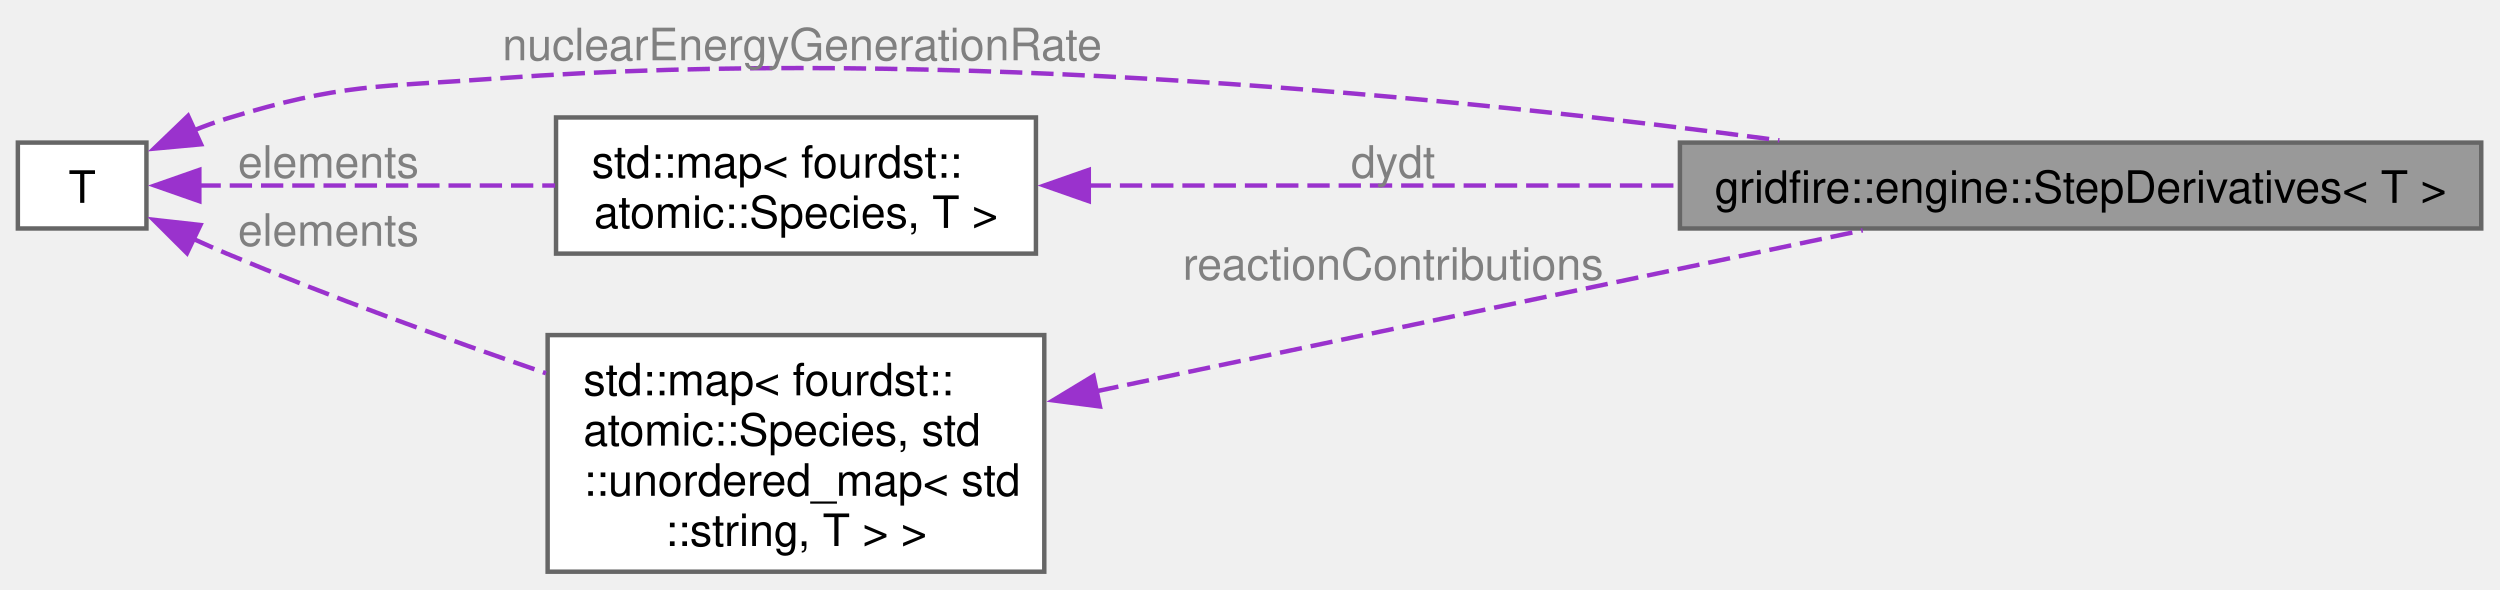
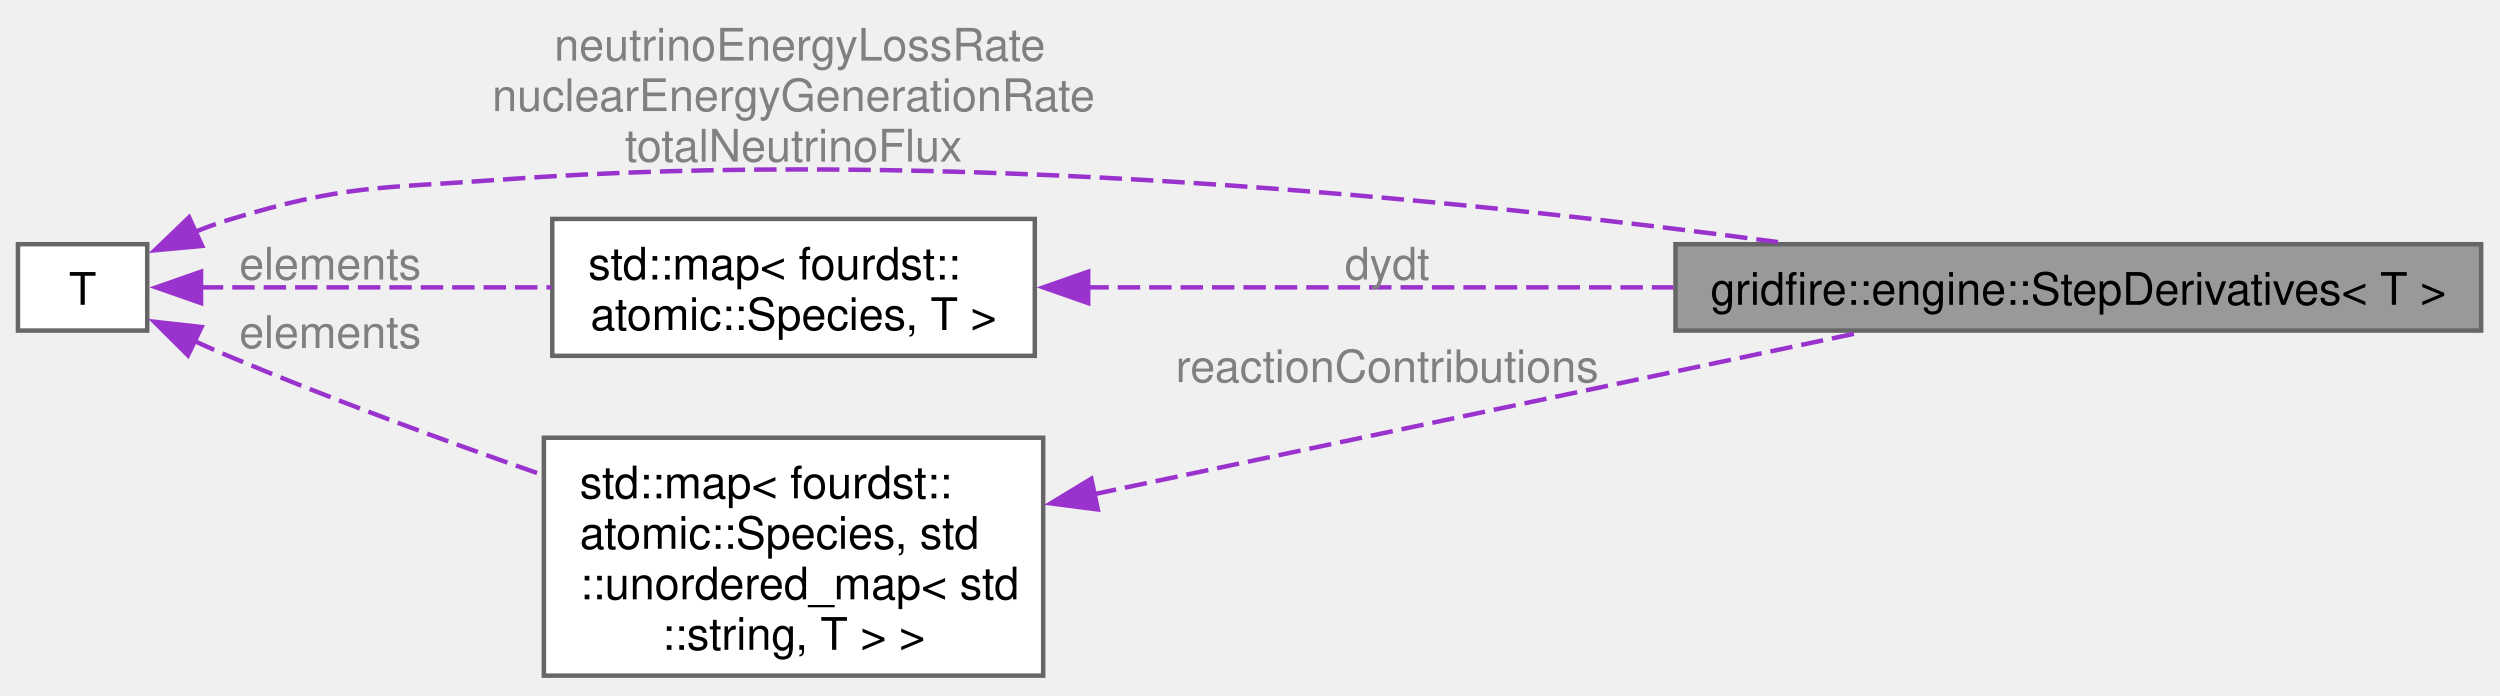
- <svg xmlns="http://www.w3.org/2000/svg" xmlns:xlink="http://www.w3.org/1999/xlink" width="560pt" height="132pt" viewBox="0.00 0.00 560.00 132.00">
-   <g id="graph0" class="graph" transform="scale(1 1) rotate(0) translate(4 128.06)">
+ <svg xmlns="http://www.w3.org/2000/svg" xmlns:xlink="http://www.w3.org/1999/xlink" width="557pt" height="155pt" viewBox="0.00 0.00 557.00 155.00">
+   <g id="graph0" class="graph" transform="scale(1 1) rotate(0) translate(4 150.53)">
    <g id="Node000001" class="node">
      <g id="a_Node000001">
        <a xlink:title="Structure holding derivatives and energy generation for a network step.">
-           <polygon fill="#999999" stroke="#666666" points="551.8,-96.12 372.3,-96.12 372.3,-76.88 551.8,-76.88 551.8,-96.12" />
-           <text xml:space="preserve" text-anchor="middle" x="462.05" y="-82.62" font-family="Helvetica,sans-Serif" font-size="10.00">gridfire::engine::StepDerivatives&lt; T &gt;</text>
+           <polygon fill="#999999" stroke="#666666" points="548.8,-96.12 369.3,-96.12 369.3,-76.88 548.8,-76.88 548.8,-96.12" />
+           <text xml:space="preserve" text-anchor="middle" x="459.05" y="-82.62" font-family="Helvetica,sans-Serif" font-size="10.00">gridfire::engine::StepDerivatives&lt; T &gt;</text>
        </a>
      </g>
    </g>
    <g id="Node000002" class="node">
      <g id="a_Node000002">
        <a xlink:title=" ">
-           <polygon fill="white" stroke="#666666" points="228.05,-101.75 120.55,-101.75 120.55,-71.25 228.05,-71.25 228.05,-101.75" />
-           <text xml:space="preserve" text-anchor="start" x="128.55" y="-88.25" font-family="Helvetica,sans-Serif" font-size="10.00">std::map&lt; fourdst::</text>
-           <text xml:space="preserve" text-anchor="middle" x="174.3" y="-77" font-family="Helvetica,sans-Serif" font-size="10.00">atomic::Species, T &gt;</text>
+           <polygon fill="white" stroke="#666666" points="226.55,-101.75 119.05,-101.75 119.05,-71.25 226.55,-71.25 226.55,-101.75" />
+           <text xml:space="preserve" text-anchor="start" x="127.05" y="-88.25" font-family="Helvetica,sans-Serif" font-size="10.00">std::map&lt; fourdst::</text>
+           <text xml:space="preserve" text-anchor="middle" x="172.8" y="-77" font-family="Helvetica,sans-Serif" font-size="10.00">atomic::Species, T &gt;</text>
        </a>
      </g>
    </g>
    <g id="edge1_Node000001_Node000002" class="edge">
      <g id="a_edge1_Node000001_Node000002">
        <a xlink:title=" ">
-           <path fill="none" stroke="#9a32cd" stroke-dasharray="5,2" d="M239.85,-86.5C278.9,-86.5 329.25,-86.5 372.04,-86.5" />
-           <polygon fill="#9a32cd" stroke="#9a32cd" points="239.89,-83 229.89,-86.5 239.89,-90 239.89,-83" />
+           <path fill="none" stroke="#9a32cd" stroke-dasharray="5,2" d="M238.03,-86.5C276.68,-86.5 326.44,-86.5 368.86,-86.5" />
+           <polygon fill="#9a32cd" stroke="#9a32cd" points="238.45,-83 228.45,-86.5 238.45,-90 238.45,-83" />
        </a>
      </g>
-       <text xml:space="preserve" text-anchor="middle" x="306.67" y="-88.25" font-family="Helvetica,sans-Serif" font-size="10.00" fill="grey"> dydt</text>
+       <text xml:space="preserve" text-anchor="middle" x="303.67" y="-88.25" font-family="Helvetica,sans-Serif" font-size="10.00" fill="grey"> dydt</text>
    </g>
    <g id="Node000003" class="node">
      <g id="a_Node000003">
        <a xlink:title=" ">
          <polygon fill="white" stroke="#666666" points="28.8,-96.12 0,-96.12 0,-76.88 28.8,-76.88 28.8,-96.12" />
          <text xml:space="preserve" text-anchor="middle" x="14.4" y="-82.62" font-family="Helvetica,sans-Serif" font-size="10.00">T</text>
        </a>
      </g>
    </g>
    <g id="edge3_Node000001_Node000003" class="edge">
      <g id="a_edge3_Node000001_Node000003">
        <a xlink:title=" ">
-           <path fill="none" stroke="#9a32cd" stroke-dasharray="5,2" d="M39.41,-98.85C41.87,-99.85 44.36,-100.75 46.8,-101.5 72.9,-109.47 80.33,-108.49 107.55,-110.5 207.54,-117.87 323.52,-106.12 394.58,-96.62" />
+           <path fill="none" stroke="#9a32cd" stroke-dasharray="5,2" d="M39.41,-98.85C41.87,-99.85 44.36,-100.75 46.8,-101.5 72.9,-109.47 80.33,-108.49 107.55,-110.5 206.7,-117.8 321.69,-106.08 392.14,-96.59" />
          <polygon fill="#9a32cd" stroke="#9a32cd" points="41.04,-95.74 30.49,-94.77 38.13,-102.11 41.04,-95.74" />
        </a>
      </g>
-       <text xml:space="preserve" text-anchor="middle" x="174.3" y="-114.56" font-family="Helvetica,sans-Serif" font-size="10.00" fill="grey"> nuclearEnergyGenerationRate</text>
+       <text xml:space="preserve" text-anchor="middle" x="172.8" y="-137.03" font-family="Helvetica,sans-Serif" font-size="10.00" fill="grey"> neutrinoEnergyLossRate</text>
+       <text xml:space="preserve" text-anchor="middle" x="172.8" y="-125.78" font-family="Helvetica,sans-Serif" font-size="10.00" fill="grey">nuclearEnergyGenerationRate</text>
+       <text xml:space="preserve" text-anchor="middle" x="172.8" y="-114.53" font-family="Helvetica,sans-Serif" font-size="10.00" fill="grey">totalNeutrinoFlux</text>
    </g>
    <g id="edge2_Node000002_Node000003" class="edge">
      <g id="a_edge2_Node000002_Node000003">
        <a xlink:title=" ">
-           <path fill="none" stroke="#9a32cd" stroke-dasharray="5,2" d="M40.46,-86.5C61.87,-86.5 93.38,-86.5 120.34,-86.5" />
-           <polygon fill="#9a32cd" stroke="#9a32cd" points="40.65,-83 30.65,-86.5 40.65,-90 40.65,-83" />
+           <path fill="none" stroke="#9a32cd" stroke-dasharray="5,2" d="M40.74,-86.5C61.8,-86.5 92.47,-86.5 118.84,-86.5" />
+           <polygon fill="#9a32cd" stroke="#9a32cd" points="40.79,-83 30.79,-86.5 40.79,-90 40.79,-83" />
        </a>
      </g>
      <text xml:space="preserve" text-anchor="middle" x="68.17" y="-88.25" font-family="Helvetica,sans-Serif" font-size="10.00" fill="grey"> elements</text>
    </g>
    <g id="Node000004" class="node">
      <g id="a_Node000004">
        <a xlink:title=" ">
-           <polygon fill="white" stroke="#666666" points="229.92,-53 118.67,-53 118.67,0 229.92,0 229.92,-53" />
-           <text xml:space="preserve" text-anchor="start" x="126.67" y="-39.5" font-family="Helvetica,sans-Serif" font-size="10.00">std::map&lt; fourdst::</text>
-           <text xml:space="preserve" text-anchor="start" x="126.67" y="-28.25" font-family="Helvetica,sans-Serif" font-size="10.00">atomic::Species, std</text>
-           <text xml:space="preserve" text-anchor="start" x="126.67" y="-17" font-family="Helvetica,sans-Serif" font-size="10.00">::unordered_map&lt; std</text>
-           <text xml:space="preserve" text-anchor="middle" x="174.3" y="-5.75" font-family="Helvetica,sans-Serif" font-size="10.00">::string, T &gt; &gt;</text>
+           <polygon fill="white" stroke="#666666" points="228.42,-53 117.17,-53 117.17,0 228.42,0 228.42,-53" />
+           <text xml:space="preserve" text-anchor="start" x="125.17" y="-39.5" font-family="Helvetica,sans-Serif" font-size="10.00">std::map&lt; fourdst::</text>
+           <text xml:space="preserve" text-anchor="start" x="125.17" y="-28.25" font-family="Helvetica,sans-Serif" font-size="10.00">atomic::Species, std</text>
+           <text xml:space="preserve" text-anchor="start" x="125.17" y="-17" font-family="Helvetica,sans-Serif" font-size="10.00">::unordered_map&lt; std</text>
+           <text xml:space="preserve" text-anchor="middle" x="172.8" y="-5.75" font-family="Helvetica,sans-Serif" font-size="10.00">::string, T &gt; &gt;</text>
        </a>
      </g>
    </g>
    <g id="edge5_Node000004_Node000003" class="edge">
      <g id="a_edge5_Node000004_Node000003">
        <a xlink:title=" ">
-           <path fill="none" stroke="#9a32cd" stroke-dasharray="5,2" d="M39.15,-74.62C41.71,-73.44 44.3,-72.3 46.8,-71.25 69.9,-61.59 95.91,-52.15 118.31,-44.45" />
-           <polygon fill="#9a32cd" stroke="#9a32cd" points="37.88,-71.35 30.37,-78.83 40.9,-77.66 37.88,-71.35" />
+           <path fill="none" stroke="#9a32cd" stroke-dasharray="5,2" d="M39.16,-74.63C41.72,-73.45 44.3,-72.3 46.8,-71.25 69.43,-61.74 94.86,-52.39 116.85,-44.73" />
+           <polygon fill="#9a32cd" stroke="#9a32cd" points="37.88,-71.36 30.37,-78.84 40.9,-77.67 37.88,-71.36" />
        </a>
      </g>
      <text xml:space="preserve" text-anchor="middle" x="68.17" y="-73" font-family="Helvetica,sans-Serif" font-size="10.00" fill="grey"> elements</text>
    </g>
    <g id="edge4_Node000001_Node000004" class="edge">
      <g id="a_edge4_Node000001_Node000004">
        <a xlink:title=" ">
-           <path fill="none" stroke="#9a32cd" stroke-dasharray="5,2" d="M241.62,-40.43C294.14,-51.45 366.25,-66.59 413.24,-76.46" />
-           <polygon fill="#9a32cd" stroke="#9a32cd" points="242.38,-37.01 231.88,-38.38 240.94,-43.86 242.38,-37.01" />
+           <path fill="none" stroke="#9a32cd" stroke-dasharray="5,2" d="M239.77,-40.43C292.02,-51.45 363.75,-66.59 410.49,-76.46" />
+           <polygon fill="#9a32cd" stroke="#9a32cd" points="240.59,-37.02 230.09,-38.38 239.15,-43.87 240.59,-37.02" />
        </a>
      </g>
-       <text xml:space="preserve" text-anchor="middle" x="306.67" y="-65.39" font-family="Helvetica,sans-Serif" font-size="10.00" fill="grey"> reactionContributions</text>
+       <text xml:space="preserve" text-anchor="middle" x="303.67" y="-65.39" font-family="Helvetica,sans-Serif" font-size="10.00" fill="grey"> reactionContributions</text>
    </g>
  </g>
</svg>
